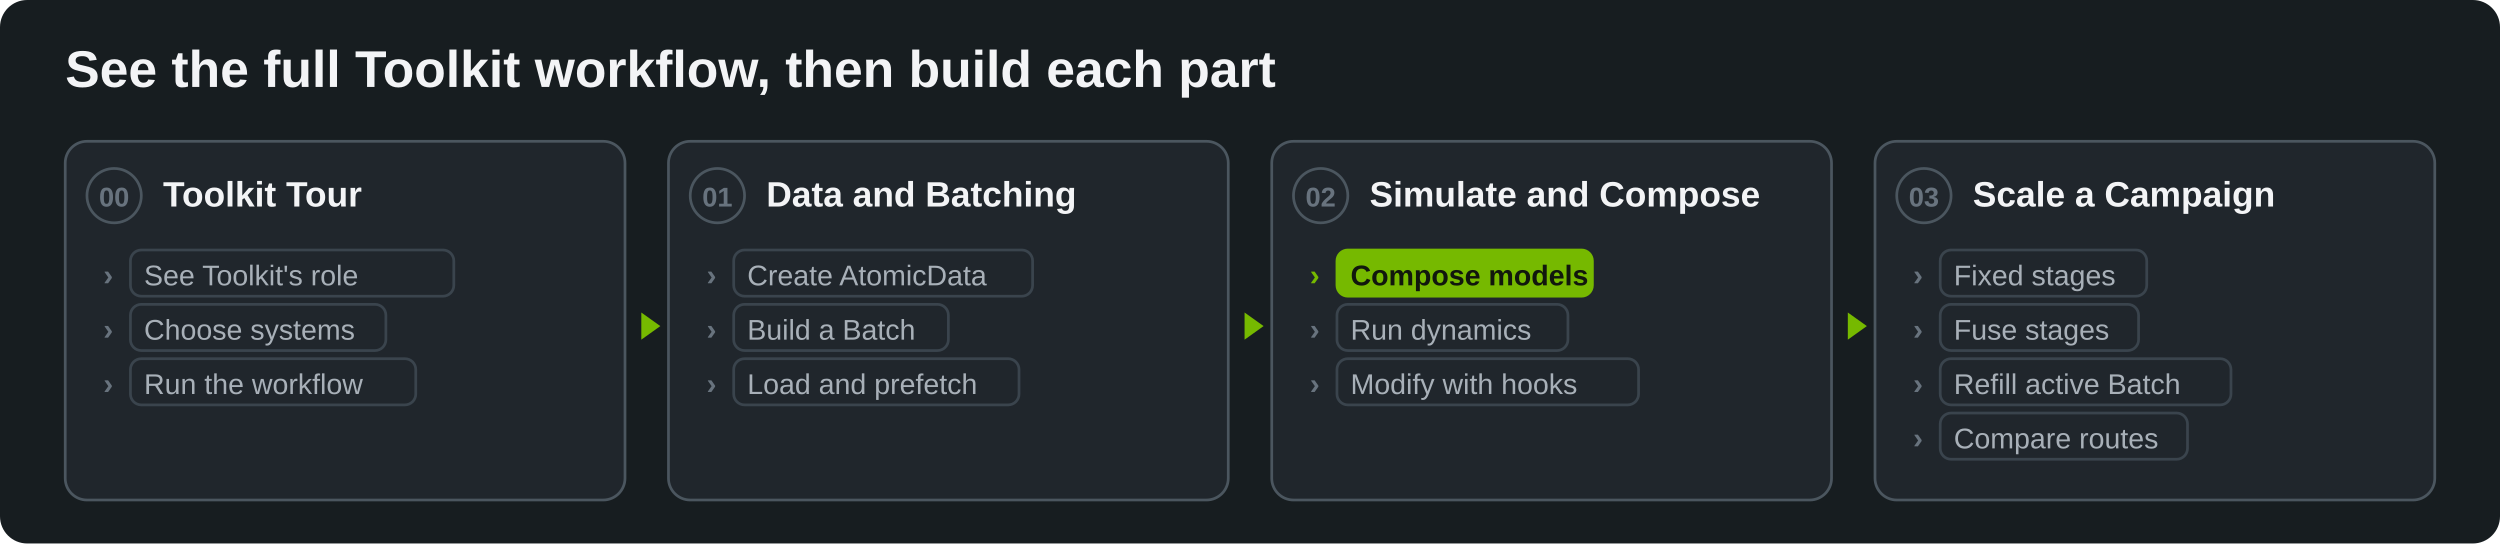
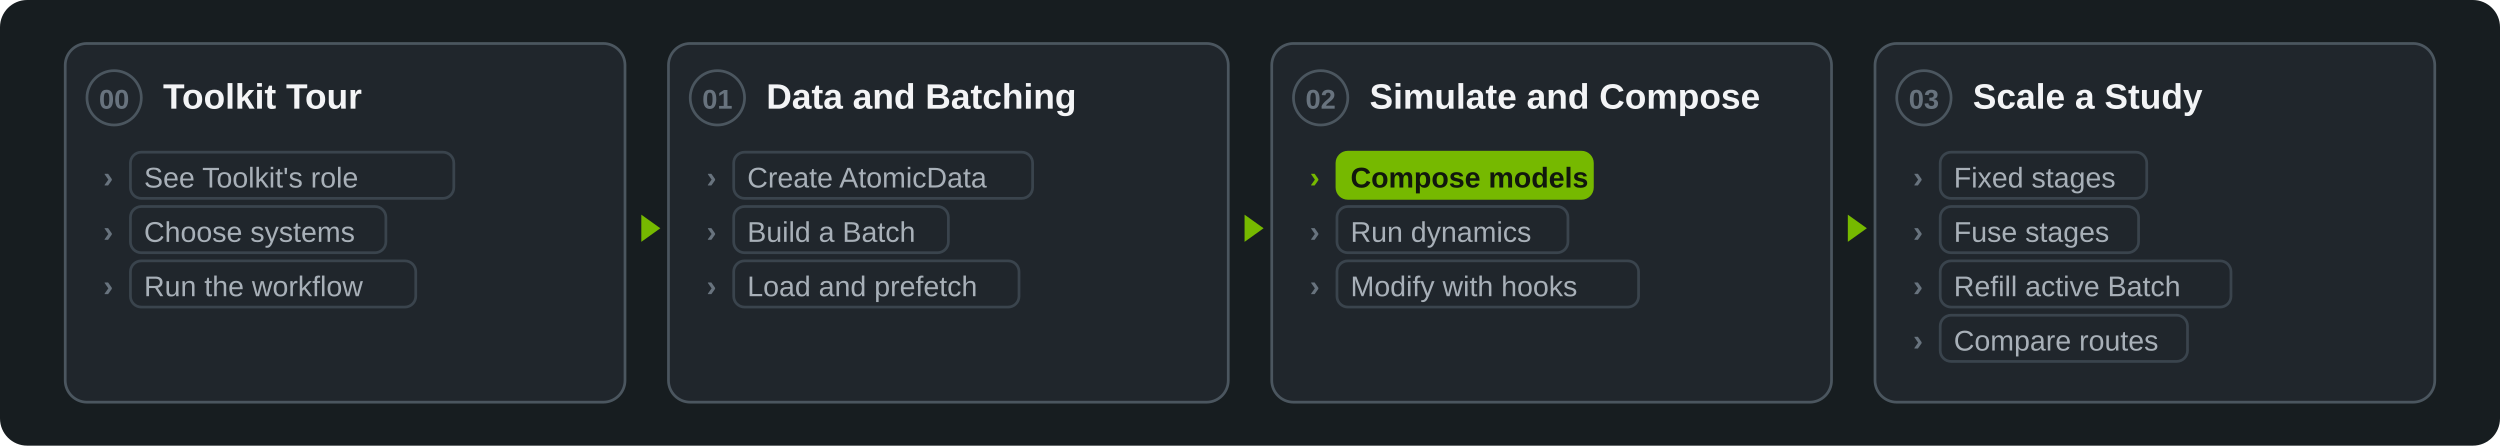
- <svg xmlns="http://www.w3.org/2000/svg" width="920" height="200" viewBox="0 0 920 200" role="img" aria-labelledby="roadmap-title roadmap-desc" font-family="'NVIDIA Sans', 'NVIDIA Sans Regular', Arial, Helvetica, sans-serif">
-   <rect width="920" height="200" rx="10" fill="#171D20" />
-   <text x="24" y="32" font-size="19" font-weight="600" fill="#F3F4F6">See the full Toolkit workflow, then build each part</text>
-   <g fill="#76B900">
-     <path d="M236 115l7 5-7 5Z" />
-     <path d="M458 115l7 5-7 5Z" />
-     <path d="M680 115l7 5-7 5Z" />
-   </g>
-   <g id="module-00">
-     <rect x="24" y="52" width="206" height="132" rx="8" fill="#20262C" stroke="#4B565F" />
-     <circle cx="42" cy="72" r="10" fill="#20262C" stroke="#4B565F" />
-     <text x="42" y="76" text-anchor="middle" font-size="10" font-weight="700" fill="#68737E">00</text>
-     <text x="60" y="76" font-size="13" font-weight="700" fill="#F3F4F6">Toolkit Tour</text>
-     <g id="see-toolkit-role">
-       <text x="38" y="105" font-size="11" font-weight="700" fill="#68737E">›</text>
-       <rect x="48" y="92" width="119" height="17" rx="4" fill="#20262C" stroke="#3A444D" />
-       <text x="53" y="105" font-size="10.5" font-weight="500" fill="#A8B0B8">See Toolkit's role</text>
+ <svg xmlns="http://www.w3.org/2000/svg" width="920" height="164" viewBox="0 0 920 164" role="img" aria-labelledby="roadmap-title roadmap-desc" font-family="'NVIDIA Sans', 'NVIDIA Sans Regular', Arial, Helvetica, sans-serif">
+   <rect width="920" height="164" rx="10" fill="#171D20" />
+   <g transform="translate(0 -36)">
+     <g fill="#76B900">
+       <path d="M236 115l7 5-7 5Z" />
+       <path d="M458 115l7 5-7 5Z" />
+       <path d="M680 115l7 5-7 5Z" />
    </g>
-     <g id="choose-systems">
-       <text x="38" y="125" font-size="11" font-weight="700" fill="#68737E">›</text>
-       <rect x="48" y="112" width="94" height="17" rx="4" fill="#20262C" stroke="#3A444D" />
-       <text x="53" y="125" font-size="10.5" font-weight="500" fill="#A8B0B8">Choose systems</text>
+     <g id="module-00">
+       <rect x="24" y="52" width="206" height="132" rx="8" fill="#20262C" stroke="#4B565F" />
+       <circle cx="42" cy="72" r="10" fill="#20262C" stroke="#4B565F" />
+       <text x="42" y="76" text-anchor="middle" font-size="10" font-weight="700" fill="#68737E">00</text>
+       <text x="60" y="76" font-size="13" font-weight="700" fill="#F3F4F6">Toolkit Tour</text>
+       <g id="see-toolkit-role">
+         <text x="38" y="105" font-size="11" font-weight="700" fill="#68737E">›</text>
+         <rect x="48" y="92" width="119" height="17" rx="4" fill="#20262C" stroke="#3A444D" />
+         <text x="53" y="105" font-size="10.5" font-weight="500" fill="#A8B0B8">See Toolkit's role</text>
+       </g>
+       <g id="choose-systems">
+         <text x="38" y="125" font-size="11" font-weight="700" fill="#68737E">›</text>
+         <rect x="48" y="112" width="94" height="17" rx="4" fill="#20262C" stroke="#3A444D" />
+         <text x="53" y="125" font-size="10.5" font-weight="500" fill="#A8B0B8">Choose systems</text>
+       </g>
+       <g id="run-workflow">
+         <text x="38" y="145" font-size="11" font-weight="700" fill="#68737E">›</text>
+         <rect x="48" y="132" width="105" height="17" rx="4" fill="#20262C" stroke="#3A444D" />
+         <text x="53" y="145" font-size="10.5" font-weight="500" fill="#A8B0B8">Run the workflow</text>
+       </g>
    </g>
-     <g id="run-workflow">
-       <text x="38" y="145" font-size="11" font-weight="700" fill="#68737E">›</text>
-       <rect x="48" y="132" width="105" height="17" rx="4" fill="#20262C" stroke="#3A444D" />
-       <text x="53" y="145" font-size="10.5" font-weight="500" fill="#A8B0B8">Run the workflow</text>
+     <g id="module-01">
+       <rect x="246" y="52" width="206" height="132" rx="8" fill="#20262C" stroke="#4B565F" />
+       <circle cx="264" cy="72" r="10" fill="#20262C" stroke="#4B565F" />
+       <text x="264" y="76" text-anchor="middle" font-size="10" font-weight="700" fill="#68737E">01</text>
+       <text x="282" y="76" font-size="13" font-weight="700" fill="#F3F4F6">Data and Batching</text>
+       <g id="create-atomicdata">
+         <text x="260" y="105" font-size="11" font-weight="700" fill="#68737E">›</text>
+         <rect x="270" y="92" width="110" height="17" rx="4" fill="#20262C" stroke="#3A444D" />
+         <text x="275" y="105" font-size="10.5" font-weight="500" fill="#A8B0B8">Create AtomicData</text>
+       </g>
+       <g id="build-batch">
+         <text x="260" y="125" font-size="11" font-weight="700" fill="#68737E">›</text>
+         <rect x="270" y="112" width="79" height="17" rx="4" fill="#20262C" stroke="#3A444D" />
+         <text x="275" y="125" font-size="10.5" font-weight="500" fill="#A8B0B8">Build a Batch</text>
+       </g>
+       <g id="load-prefetch">
+         <text x="260" y="145" font-size="11" font-weight="700" fill="#68737E">›</text>
+         <rect x="270" y="132" width="105" height="17" rx="4" fill="#20262C" stroke="#3A444D" />
+         <text x="275" y="145" font-size="10.5" font-weight="500" fill="#A8B0B8">Load and prefetch</text>
+       </g>
    </g>
-   </g>
-   <g id="module-01">
-     <rect x="246" y="52" width="206" height="132" rx="8" fill="#20262C" stroke="#4B565F" />
-     <circle cx="264" cy="72" r="10" fill="#20262C" stroke="#4B565F" />
-     <text x="264" y="76" text-anchor="middle" font-size="10" font-weight="700" fill="#68737E">01</text>
-     <text x="282" y="76" font-size="13" font-weight="700" fill="#F3F4F6">Data and Batching</text>
-     <g id="create-atomicdata">
-       <text x="260" y="105" font-size="11" font-weight="700" fill="#68737E">›</text>
-       <rect x="270" y="92" width="110" height="17" rx="4" fill="#20262C" stroke="#3A444D" />
-       <text x="275" y="105" font-size="10.5" font-weight="500" fill="#A8B0B8">Create AtomicData</text>
+     <g id="module-02">
+       <rect x="468" y="52" width="206" height="132" rx="8" fill="#20262C" stroke="#4B565F" />
+       <circle cx="486" cy="72" r="10" fill="#20262C" stroke="#4B565F" />
+       <text x="486" y="76" text-anchor="middle" font-size="10" font-weight="700" fill="#68737E">02</text>
+       <text x="504" y="76" font-size="13" font-weight="700" fill="#F3F4F6">Simulate and Compose</text>
+       <g id="compose-models">
+         <text x="482" y="105" font-size="11" font-weight="700" fill="#76B900">›</text>
+         <rect x="492" y="92" width="94" height="17" rx="4" fill="#76B900" stroke="#76B900" />
+         <text x="497" y="105" font-size="10.5" font-weight="700" fill="#11170D">Compose models</text>
+       </g>
+       <g id="run-dynamics">
+         <text x="482" y="125" font-size="11" font-weight="700" fill="#68737E">›</text>
+         <rect x="492" y="112" width="85" height="17" rx="4" fill="#20262C" stroke="#3A444D" />
+         <text x="497" y="125" font-size="10.5" font-weight="500" fill="#A8B0B8">Run dynamics</text>
+       </g>
+       <g id="modify-hooks">
+         <text x="482" y="145" font-size="11" font-weight="700" fill="#68737E">›</text>
+         <rect x="492" y="132" width="111" height="17" rx="4" fill="#20262C" stroke="#3A444D" />
+         <text x="497" y="145" font-size="10.5" font-weight="500" fill="#A8B0B8">Modify with hooks</text>
+       </g>
    </g>
-     <g id="build-batch">
-       <text x="260" y="125" font-size="11" font-weight="700" fill="#68737E">›</text>
-       <rect x="270" y="112" width="79" height="17" rx="4" fill="#20262C" stroke="#3A444D" />
-       <text x="275" y="125" font-size="10.5" font-weight="500" fill="#A8B0B8">Build a Batch</text>
-     </g>
-     <g id="load-prefetch">
-       <text x="260" y="145" font-size="11" font-weight="700" fill="#68737E">›</text>
-       <rect x="270" y="132" width="105" height="17" rx="4" fill="#20262C" stroke="#3A444D" />
-       <text x="275" y="145" font-size="10.5" font-weight="500" fill="#A8B0B8">Load and prefetch</text>
-     </g>
-   </g>
-   <g id="module-02">
-     <rect x="468" y="52" width="206" height="132" rx="8" fill="#20262C" stroke="#4B565F" />
-     <circle cx="486" cy="72" r="10" fill="#20262C" stroke="#4B565F" />
-     <text x="486" y="76" text-anchor="middle" font-size="10" font-weight="700" fill="#68737E">02</text>
-     <text x="504" y="76" font-size="13" font-weight="700" fill="#F3F4F6">Simulate and Compose</text>
-     <g id="compose-models">
-       <text x="482" y="105" font-size="11" font-weight="700" fill="#76B900">›</text>
-       <rect x="492" y="92" width="94" height="17" rx="4" fill="#76B900" stroke="#76B900" />
-       <text x="497" y="105" font-size="10.5" font-weight="700" fill="#11170D">Compose models</text>
-     </g>
-     <g id="run-dynamics">
-       <text x="482" y="125" font-size="11" font-weight="700" fill="#68737E">›</text>
-       <rect x="492" y="112" width="85" height="17" rx="4" fill="#20262C" stroke="#3A444D" />
-       <text x="497" y="125" font-size="10.5" font-weight="500" fill="#A8B0B8">Run dynamics</text>
-     </g>
-     <g id="modify-hooks">
-       <text x="482" y="145" font-size="11" font-weight="700" fill="#68737E">›</text>
-       <rect x="492" y="132" width="111" height="17" rx="4" fill="#20262C" stroke="#3A444D" />
-       <text x="497" y="145" font-size="10.5" font-weight="500" fill="#A8B0B8">Modify with hooks</text>
-     </g>
-   </g>
-   <g id="module-03">
-     <rect x="690" y="52" width="206" height="132" rx="8" fill="#20262C" stroke="#4B565F" />
-     <circle cx="708" cy="72" r="10" fill="#20262C" stroke="#4B565F" />
-     <text x="708" y="76" text-anchor="middle" font-size="10" font-weight="700" fill="#68737E">03</text>
-     <text x="726" y="76" font-size="13" font-weight="700" fill="#F3F4F6">Scale a Campaign</text>
-     <g id="fixed-stages">
-       <text x="704" y="105" font-size="11" font-weight="700" fill="#68737E">›</text>
-       <rect x="714" y="92" width="76" height="17" rx="4" fill="#20262C" stroke="#3A444D" />
-       <text x="719" y="105" font-size="10.5" font-weight="500" fill="#A8B0B8">Fixed stages</text>
-     </g>
-     <g id="fuse-stages">
-       <text x="704" y="125" font-size="11" font-weight="700" fill="#68737E">›</text>
-       <rect x="714" y="112" width="73" height="17" rx="4" fill="#20262C" stroke="#3A444D" />
-       <text x="719" y="125" font-size="10.5" font-weight="500" fill="#A8B0B8">Fuse stages</text>
-     </g>
-     <g id="refill-batch">
-       <text x="704" y="145" font-size="11" font-weight="700" fill="#68737E">›</text>
-       <rect x="714" y="132" width="107" height="17" rx="4" fill="#20262C" stroke="#3A444D" />
-       <text x="719" y="145" font-size="10.5" font-weight="500" fill="#A8B0B8">Refill active Batch</text>
-     </g>
-     <g id="compare-routes">
-       <text x="704" y="165" font-size="11" font-weight="700" fill="#68737E">›</text>
-       <rect x="714" y="152" width="91" height="17" rx="4" fill="#20262C" stroke="#3A444D" />
-       <text x="719" y="165" font-size="10.5" font-weight="500" fill="#A8B0B8">Compare routes</text>
+     <g id="module-03">
+       <rect x="690" y="52" width="206" height="132" rx="8" fill="#20262C" stroke="#4B565F" />
+       <circle cx="708" cy="72" r="10" fill="#20262C" stroke="#4B565F" />
+       <text x="708" y="76" text-anchor="middle" font-size="10" font-weight="700" fill="#68737E">03</text>
+       <text x="726" y="76" font-size="13" font-weight="700" fill="#F3F4F6">Scale a Study</text>
+       <g id="fixed-stages">
+         <text x="704" y="105" font-size="11" font-weight="700" fill="#68737E">›</text>
+         <rect x="714" y="92" width="76" height="17" rx="4" fill="#20262C" stroke="#3A444D" />
+         <text x="719" y="105" font-size="10.5" font-weight="500" fill="#A8B0B8">Fixed stages</text>
+       </g>
+       <g id="fuse-stages">
+         <text x="704" y="125" font-size="11" font-weight="700" fill="#68737E">›</text>
+         <rect x="714" y="112" width="73" height="17" rx="4" fill="#20262C" stroke="#3A444D" />
+         <text x="719" y="125" font-size="10.5" font-weight="500" fill="#A8B0B8">Fuse stages</text>
+       </g>
+       <g id="refill-batch">
+         <text x="704" y="145" font-size="11" font-weight="700" fill="#68737E">›</text>
+         <rect x="714" y="132" width="107" height="17" rx="4" fill="#20262C" stroke="#3A444D" />
+         <text x="719" y="145" font-size="10.5" font-weight="500" fill="#A8B0B8">Refill active Batch</text>
+       </g>
+       <g id="compare-routes">
+         <text x="704" y="165" font-size="11" font-weight="700" fill="#68737E">›</text>
+         <rect x="714" y="152" width="91" height="17" rx="4" fill="#20262C" stroke="#3A444D" />
+         <text x="719" y="165" font-size="10.5" font-weight="500" fill="#A8B0B8">Compare routes</text>
+       </g>
    </g>
  </g>
</svg>
